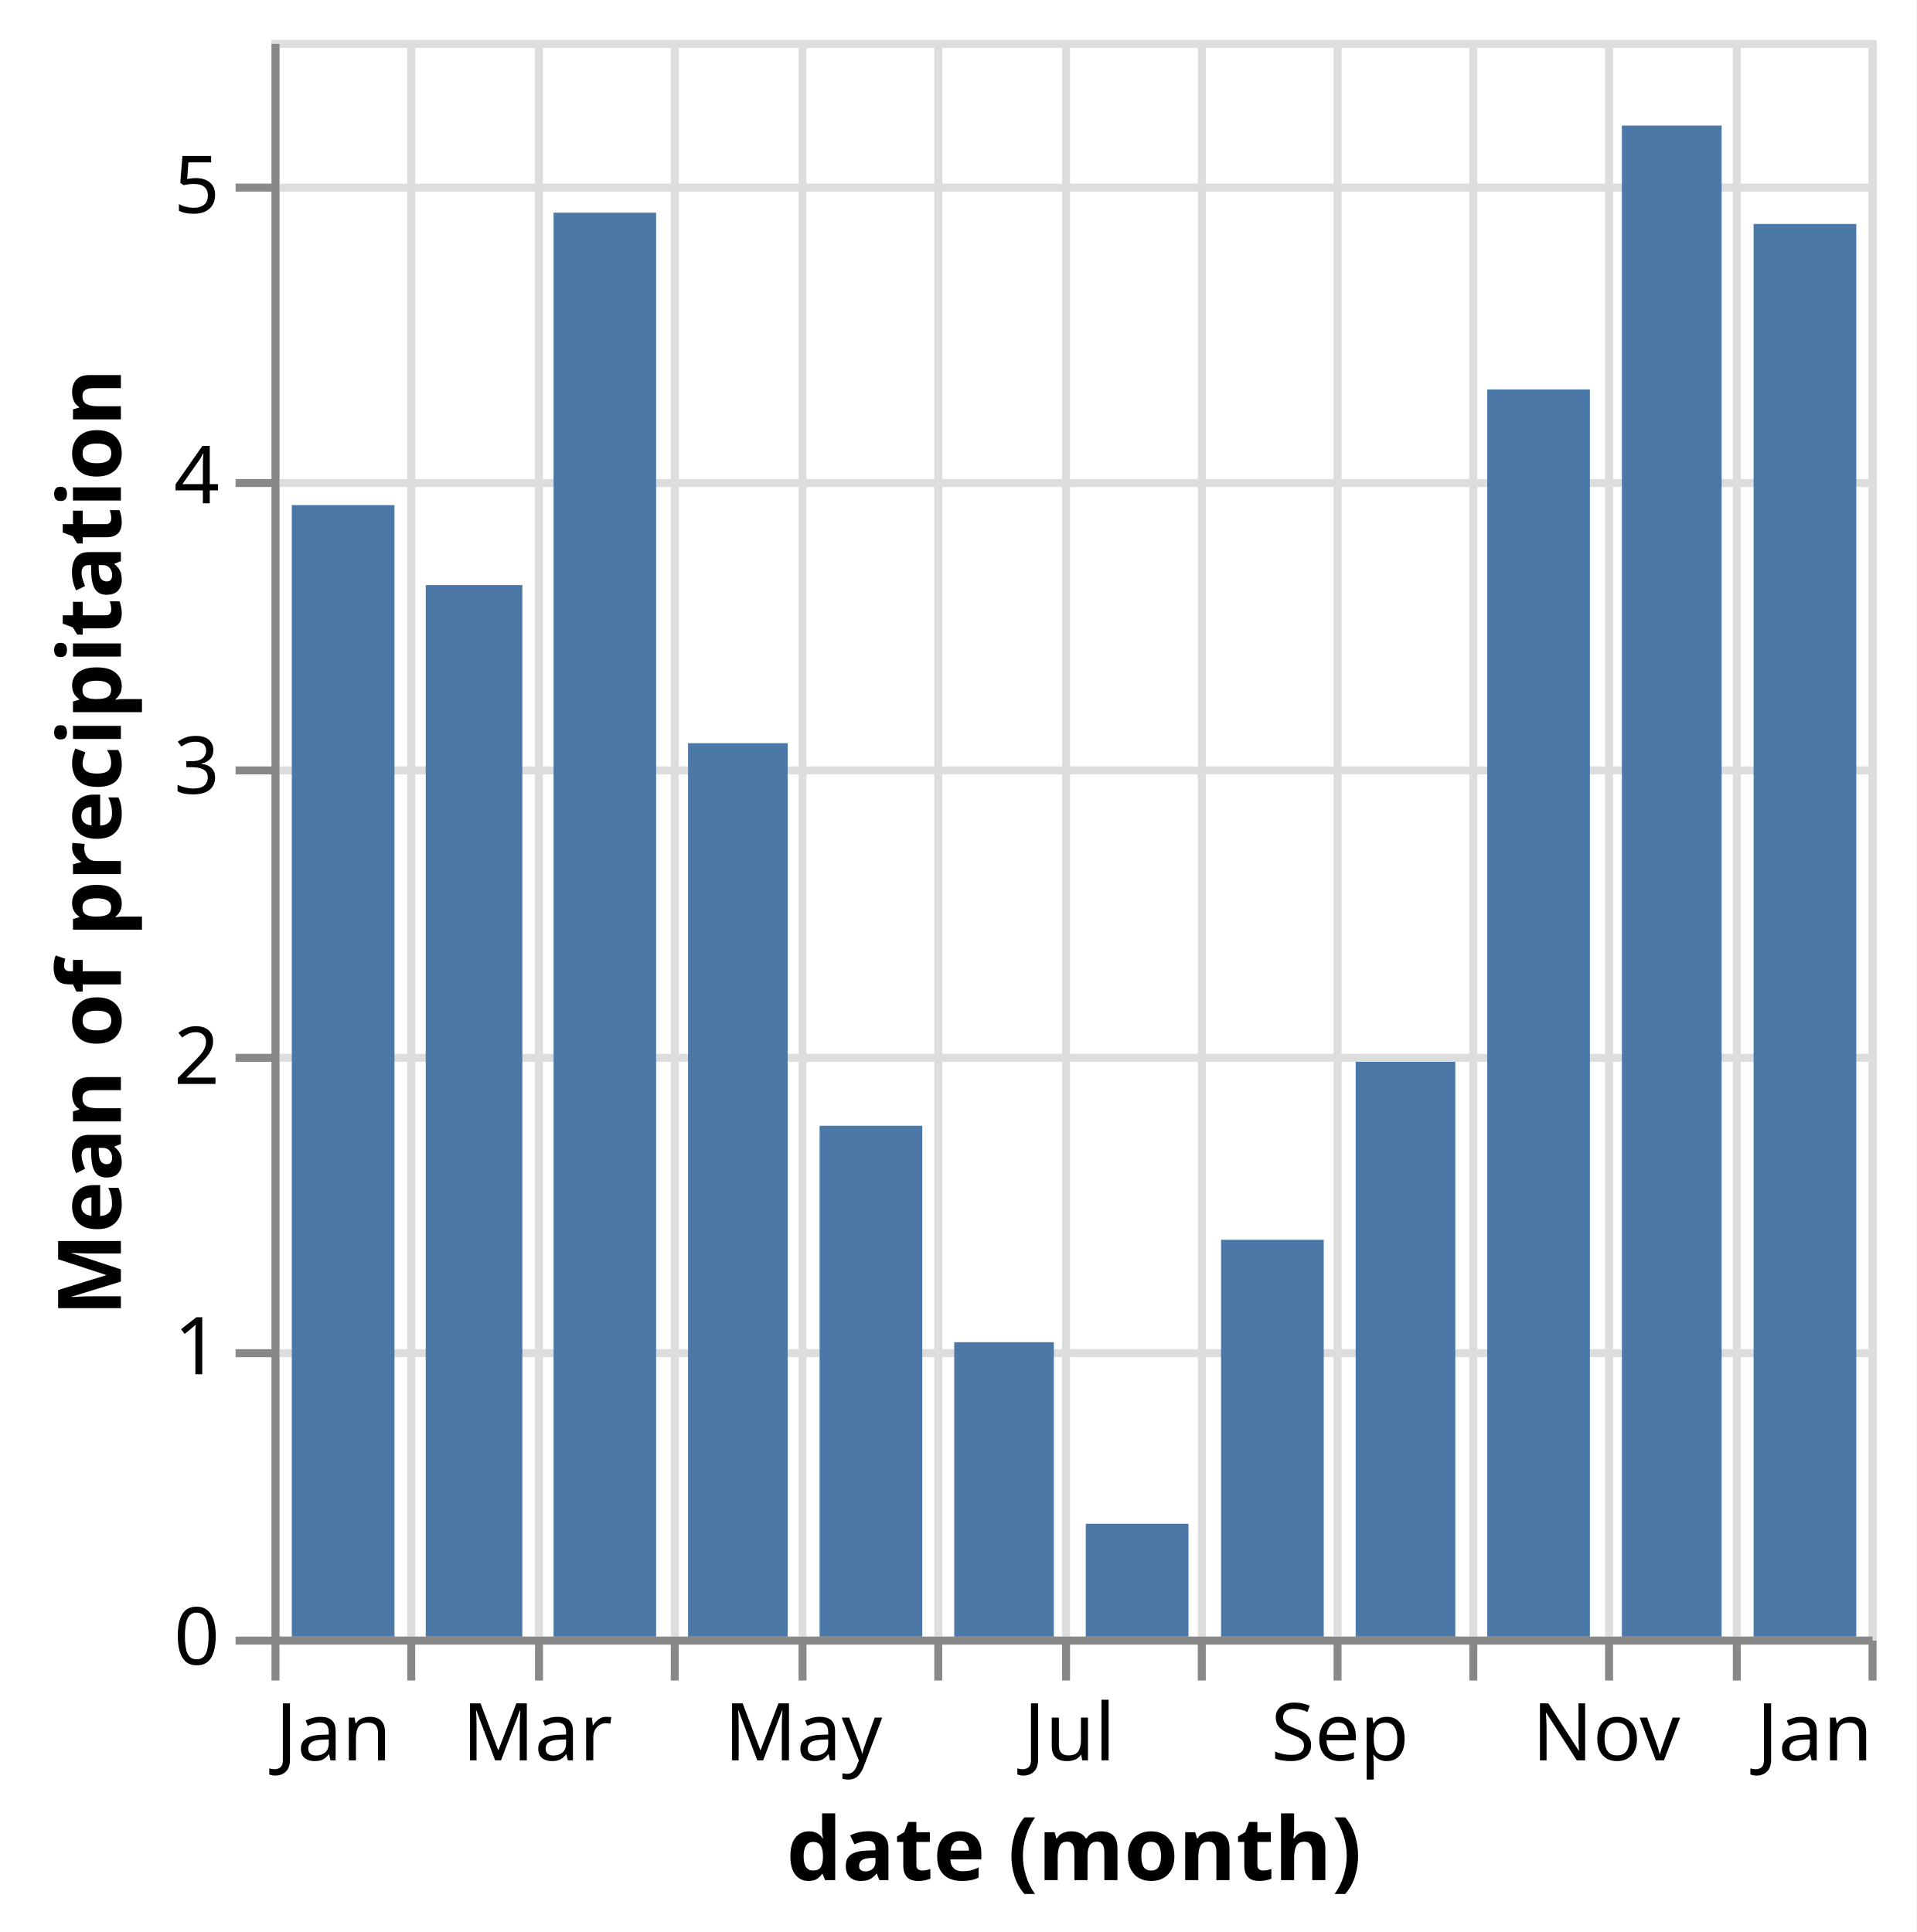
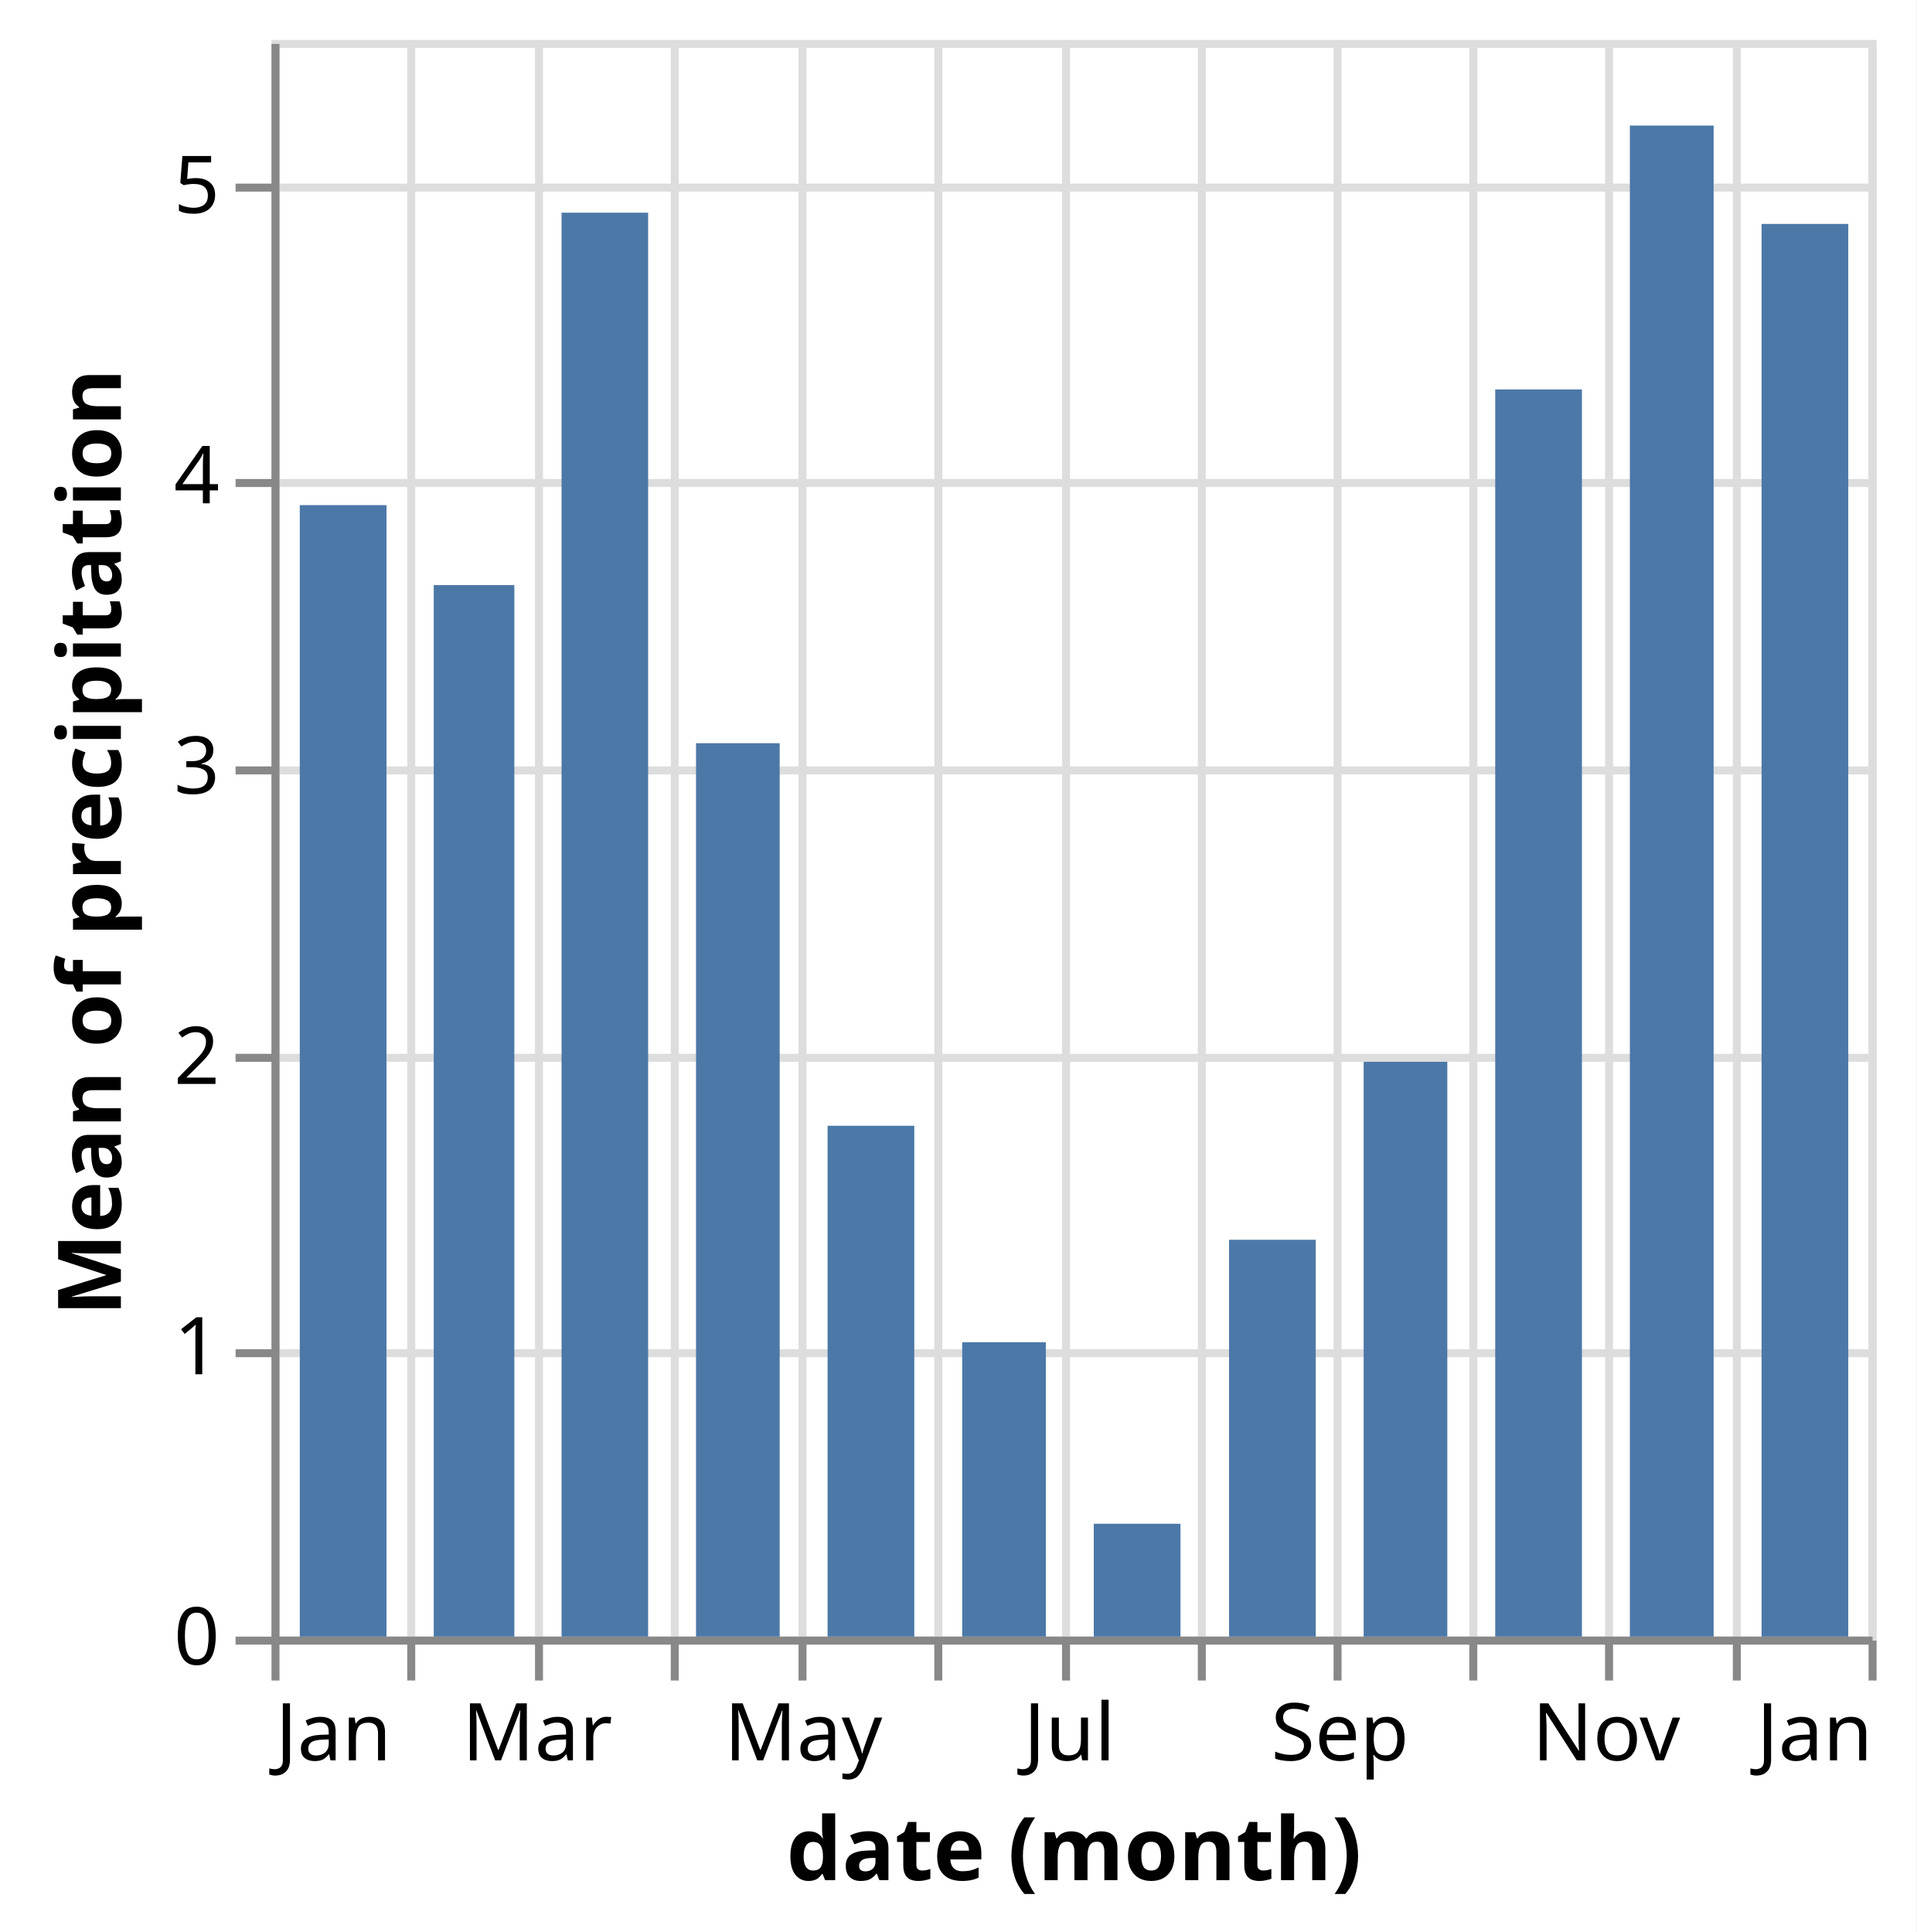
<svg xmlns="http://www.w3.org/2000/svg" version="1.1" class="marks" width="240" height="242" viewBox="0 0 240 242">
  <rect width="240" height="242" fill="white" />
  <g fill="none" stroke-miterlimit="10" transform="translate(34,5)">
    <g class="mark-group role-frame root" role="graphics-object" aria-roledescription="group mark container">
      <g transform="translate(0,0)">
        <path class="background" aria-hidden="true" d="M0.5,0.5h200v200h-200Z" stroke="#ddd" />
        <g>
          <g class="mark-group role-axis" aria-hidden="true">
            <g transform="translate(0.5,200.5)">
              <path class="background" aria-hidden="true" d="M0,0h0v0h0Z" pointer-events="none" />
              <g>
                <g class="mark-rule role-axis-grid" pointer-events="none">
                  <line transform="translate(0,-200)" x2="0" y2="200" stroke="#ddd" stroke-width="1" opacity="1" />
                  <line transform="translate(17,-200)" x2="0" y2="200" stroke="#ddd" stroke-width="1" opacity="1" />
                  <line transform="translate(33,-200)" x2="0" y2="200" stroke="#ddd" stroke-width="1" opacity="1" />
                  <line transform="translate(50,-200)" x2="0" y2="200" stroke="#ddd" stroke-width="1" opacity="1" />
                  <line transform="translate(66,-200)" x2="0" y2="200" stroke="#ddd" stroke-width="1" opacity="1" />
                  <line transform="translate(83,-200)" x2="0" y2="200" stroke="#ddd" stroke-width="1" opacity="1" />
                  <line transform="translate(99,-200)" x2="0" y2="200" stroke="#ddd" stroke-width="1" opacity="1" />
                  <line transform="translate(116,-200)" x2="0" y2="200" stroke="#ddd" stroke-width="1" opacity="1" />
                  <line transform="translate(133,-200)" x2="0" y2="200" stroke="#ddd" stroke-width="1" opacity="1" />
                  <line transform="translate(150,-200)" x2="0" y2="200" stroke="#ddd" stroke-width="1" opacity="1" />
                  <line transform="translate(167,-200)" x2="0" y2="200" stroke="#ddd" stroke-width="1" opacity="1" />
                  <line transform="translate(183,-200)" x2="0" y2="200" stroke="#ddd" stroke-width="1" opacity="1" />
                  <line transform="translate(200,-200)" x2="0" y2="200" stroke="#ddd" stroke-width="1" opacity="1" />
                </g>
              </g>
              <path class="foreground" aria-hidden="true" d="" pointer-events="none" display="none" />
            </g>
          </g>
          <g class="mark-group role-axis" aria-hidden="true">
            <g transform="translate(0.5,0.5)">
              <path class="background" aria-hidden="true" d="M0,0h0v0h0Z" pointer-events="none" />
              <g>
                <g class="mark-rule role-axis-grid" pointer-events="none">
                  <line transform="translate(0,200)" x2="200" y2="0" stroke="#ddd" stroke-width="1" opacity="1" />
                  <line transform="translate(0,164)" x2="200" y2="0" stroke="#ddd" stroke-width="1" opacity="1" />
                  <line transform="translate(0,127)" x2="200" y2="0" stroke="#ddd" stroke-width="1" opacity="1" />
                  <line transform="translate(0,91)" x2="200" y2="0" stroke="#ddd" stroke-width="1" opacity="1" />
                  <line transform="translate(0,55)" x2="200" y2="0" stroke="#ddd" stroke-width="1" opacity="1" />
                  <line transform="translate(0,18)" x2="200" y2="0" stroke="#ddd" stroke-width="1" opacity="1" />
                </g>
              </g>
              <path class="foreground" aria-hidden="true" d="" pointer-events="none" display="none" />
            </g>
          </g>
          <g class="mark-group role-axis" role="graphics-symbol" aria-roledescription="axis" aria-label="X-axis titled 'date (month)' for a time scale with values from January to January">
            <g transform="translate(0.5,200.5)">
              <path class="background" aria-hidden="true" d="M0,0h0v0h0Z" pointer-events="none" />
              <g>
                <g class="mark-rule role-axis-tick" pointer-events="none">
                  <line transform="translate(0,0)" x2="0" y2="5" stroke="#888" stroke-width="1" opacity="1" />
                  <line transform="translate(17,0)" x2="0" y2="5" stroke="#888" stroke-width="1" opacity="1" />
                  <line transform="translate(33,0)" x2="0" y2="5" stroke="#888" stroke-width="1" opacity="1" />
                  <line transform="translate(50,0)" x2="0" y2="5" stroke="#888" stroke-width="1" opacity="1" />
                  <line transform="translate(66,0)" x2="0" y2="5" stroke="#888" stroke-width="1" opacity="1" />
                  <line transform="translate(83,0)" x2="0" y2="5" stroke="#888" stroke-width="1" opacity="1" />
                  <line transform="translate(99,0)" x2="0" y2="5" stroke="#888" stroke-width="1" opacity="1" />
                  <line transform="translate(116,0)" x2="0" y2="5" stroke="#888" stroke-width="1" opacity="1" />
                  <line transform="translate(133,0)" x2="0" y2="5" stroke="#888" stroke-width="1" opacity="1" />
                  <line transform="translate(150,0)" x2="0" y2="5" stroke="#888" stroke-width="1" opacity="1" />
                  <line transform="translate(167,0)" x2="0" y2="5" stroke="#888" stroke-width="1" opacity="1" />
                  <line transform="translate(183,0)" x2="0" y2="5" stroke="#888" stroke-width="1" opacity="1" />
                  <line transform="translate(200,0)" x2="0" y2="5" stroke="#888" stroke-width="1" opacity="1" />
                </g>
                <g class="mark-text role-axis-label" pointer-events="none">
                  <text text-anchor="start" transform="translate(0,15)" font-family="sans-serif" font-size="10px" fill="#000" opacity="1">Jan</text>
                  <text text-anchor="middle" transform="translate(16.93989,15)" font-family="sans-serif" font-size="10px" fill="#000" opacity="0">Feb</text>
                  <text text-anchor="middle" transform="translate(32.78689,15)" font-family="sans-serif" font-size="10px" fill="#000" opacity="1">Mar</text>
                  <text text-anchor="middle" transform="translate(49.70401,15)" font-family="sans-serif" font-size="10px" fill="#000" opacity="0">Apr</text>
                  <text text-anchor="middle" transform="translate(66.09745,15)" font-family="sans-serif" font-size="10px" fill="#000" opacity="1">May</text>
                  <text text-anchor="middle" transform="translate(83.03734,15)" font-family="sans-serif" font-size="10px" fill="#000" opacity="0">Jun</text>
                  <text text-anchor="middle" transform="translate(99.43078,15)" font-family="sans-serif" font-size="10px" fill="#000" opacity="1">Jul</text>
                  <text text-anchor="middle" transform="translate(116.3707,15)" font-family="sans-serif" font-size="10px" fill="#000" opacity="0">Aug</text>
                  <text text-anchor="middle" transform="translate(133.3106,15)" font-family="sans-serif" font-size="10px" fill="#000" opacity="1">Sep</text>
                  <text text-anchor="middle" transform="translate(149.704,15)" font-family="sans-serif" font-size="10px" fill="#000" opacity="0">Oct</text>
                  <text text-anchor="middle" transform="translate(166.6439,15)" font-family="sans-serif" font-size="10px" fill="#000" opacity="1">Nov</text>
                  <text text-anchor="middle" transform="translate(183.0601,15)" font-family="sans-serif" font-size="10px" fill="#000" opacity="0">Dec</text>
                  <text text-anchor="end" transform="translate(200,15)" font-family="sans-serif" font-size="10px" fill="#000" opacity="1">Jan</text>
                </g>
                <g class="mark-rule role-axis-domain" pointer-events="none">
                  <line transform="translate(0,0)" x2="200" y2="0" stroke="#888" stroke-width="1" opacity="1" />
                </g>
                <g class="mark-text role-axis-title" pointer-events="none">
                  <text text-anchor="middle" transform="translate(100,30)" font-family="sans-serif" font-size="11px" font-weight="bold" fill="#000" opacity="1">date (month)</text>
                </g>
              </g>
              <path class="foreground" aria-hidden="true" d="" pointer-events="none" display="none" />
            </g>
          </g>
          <g class="mark-group role-axis" role="graphics-symbol" aria-roledescription="axis" aria-label="Y-axis titled 'Mean of precipitation' for a linear scale with values from 0 to 6">
            <g transform="translate(0.5,0.5)">
              <path class="background" aria-hidden="true" d="M0,0h0v0h0Z" pointer-events="none" />
              <g>
                <g class="mark-rule role-axis-tick" pointer-events="none">
                  <line transform="translate(0,200)" x2="-5" y2="0" stroke="#888" stroke-width="1" opacity="1" />
                  <line transform="translate(0,164)" x2="-5" y2="0" stroke="#888" stroke-width="1" opacity="1" />
                  <line transform="translate(0,127)" x2="-5" y2="0" stroke="#888" stroke-width="1" opacity="1" />
                  <line transform="translate(0,91)" x2="-5" y2="0" stroke="#888" stroke-width="1" opacity="1" />
                  <line transform="translate(0,55)" x2="-5" y2="0" stroke="#888" stroke-width="1" opacity="1" />
                  <line transform="translate(0,18)" x2="-5" y2="0" stroke="#888" stroke-width="1" opacity="1" />
                </g>
                <g class="mark-text role-axis-label" pointer-events="none">
                  <text text-anchor="end" transform="translate(-7,203)" font-family="sans-serif" font-size="10px" fill="#000" opacity="1">0</text>
                  <text text-anchor="end" transform="translate(-7,166.6364)" font-family="sans-serif" font-size="10px" fill="#000" opacity="1">1</text>
                  <text text-anchor="end" transform="translate(-7,130.2727)" font-family="sans-serif" font-size="10px" fill="#000" opacity="1">2</text>
                  <text text-anchor="end" transform="translate(-7,93.90909)" font-family="sans-serif" font-size="10px" fill="#000" opacity="1">3</text>
                  <text text-anchor="end" transform="translate(-7,57.54545)" font-family="sans-serif" font-size="10px" fill="#000" opacity="1">4</text>
                  <text text-anchor="end" transform="translate(-7,21.18182)" font-family="sans-serif" font-size="10px" fill="#000" opacity="1">5</text>
                </g>
                <g class="mark-rule role-axis-domain" pointer-events="none">
                  <line transform="translate(0,200)" x2="0" y2="-200" stroke="#888" stroke-width="1" opacity="1" />
                </g>
                <g class="mark-text role-axis-title" pointer-events="none">
                  <text text-anchor="middle" transform="translate(-17.3623,100) rotate(-90) translate(0,-2)" font-family="sans-serif" font-size="11px" font-weight="bold" fill="#000" opacity="1">Mean of precipitation</text>
                </g>
              </g>
              <path class="foreground" aria-hidden="true" d="" pointer-events="none" display="none" />
            </g>
          </g>
          <g class="mark-rect role-mark marks" role="graphics-object" aria-roledescription="rect mark container">
-             <path aria-label="date (month): Dec; Mean of precipitation: 4.86612903226" role="graphics-symbol" aria-roledescription="bar" d="M185.601,23.05h12.858v176.95h-12.858Z" fill="#4c78a8" />
-             <path aria-label="date (month): Jan; Mean of precipitation: 3.89758064516" role="graphics-symbol" aria-roledescription="bar" d="M2.541,58.27h12.858v141.73h-12.858Z" fill="#4c78a8" />
-             <path aria-label="date (month): Feb; Mean of precipitation: 3.62212389381" role="graphics-symbol" aria-roledescription="bar" d="M19.317,68.286h12.093v131.714h-12.093Z" fill="#4c78a8" />
-             <path aria-label="date (month): Mar; Mean of precipitation: 4.90483870968" role="graphics-symbol" aria-roledescription="bar" d="M35.324,21.642h12.842v178.358h-12.842Z" fill="#4c78a8" />
-             <path aria-label="date (month): Apr; Mean of precipitation: 3.0775" role="graphics-symbol" aria-roledescription="bar" d="M52.163,88.091h12.475v111.909h-12.475Z" fill="#4c78a8" />
-             <path aria-label="date (month): May; Mean of precipitation: 1.75967741935" role="graphics-symbol" aria-roledescription="bar" d="M68.638,136.012h12.858v63.988h-12.858Z" fill="#4c78a8" />
-             <path aria-label="date (month): Jun; Mean of precipitation: 1.01416666667" role="graphics-symbol" aria-roledescription="bar" d="M85.496,163.121h12.475v36.879h-12.475Z" fill="#4c78a8" />
-             <path aria-label="date (month): Jul; Mean of precipitation: 0.388709677419" role="graphics-symbol" aria-roledescription="bar" d="M101.972,185.865h12.858v14.135h-12.858Z" fill="#4c78a8" />
-             <path aria-label="date (month): Aug; Mean of precipitation: 1.36693548387" role="graphics-symbol" aria-roledescription="bar" d="M118.912,150.293h12.858v49.707h-12.858Z" fill="#4c78a8" />
-             <path aria-label="date (month): Sep; Mean of precipitation: 1.98" role="graphics-symbol" aria-roledescription="bar" d="M135.77,128h12.475v72h-12.475Z" fill="#4c78a8" />
-             <path aria-label="date (month): Oct; Mean of precipitation: 4.29596774194" role="graphics-symbol" aria-roledescription="bar" d="M152.245,43.783h12.858v156.217h-12.858Z" fill="#4c78a8" />
-             <path aria-label="date (month): Nov; Mean of precipitation: 5.205" role="graphics-symbol" aria-roledescription="bar" d="M169.106,10.727h12.491v189.273h-12.491Z" fill="#4c78a8" />
+             <path aria-label="date (month): Dec; Mean of precipitation: 4.86612903226" role="graphics-symbol" aria-roledescription="bar" d="M186.601,23.05h10.858v176.95h-10.858Z" fill="#4c78a8" />
+             <path aria-label="date (month): Jan; Mean of precipitation: 3.89758064516" role="graphics-symbol" aria-roledescription="bar" d="M3.541,58.27h10.858v141.73h-10.858Z" fill="#4c78a8" />
+             <path aria-label="date (month): Feb; Mean of precipitation: 3.62212389381" role="graphics-symbol" aria-roledescription="bar" d="M20.317,68.286h10.093v131.714h-10.093Z" fill="#4c78a8" />
+             <path aria-label="date (month): Mar; Mean of precipitation: 4.90483870968" role="graphics-symbol" aria-roledescription="bar" d="M36.324,21.642h10.842v178.358h-10.842Z" fill="#4c78a8" />
+             <path aria-label="date (month): Apr; Mean of precipitation: 3.0775" role="graphics-symbol" aria-roledescription="bar" d="M53.163,88.091h10.475v111.909h-10.475Z" fill="#4c78a8" />
+             <path aria-label="date (month): May; Mean of precipitation: 1.75967741935" role="graphics-symbol" aria-roledescription="bar" d="M69.638,136.012h10.858v63.988h-10.858Z" fill="#4c78a8" />
+             <path aria-label="date (month): Jun; Mean of precipitation: 1.01416666667" role="graphics-symbol" aria-roledescription="bar" d="M86.496,163.121h10.475v36.879h-10.475Z" fill="#4c78a8" />
+             <path aria-label="date (month): Jul; Mean of precipitation: 0.388709677419" role="graphics-symbol" aria-roledescription="bar" d="M102.972,185.865h10.858v14.135h-10.858Z" fill="#4c78a8" />
+             <path aria-label="date (month): Aug; Mean of precipitation: 1.36693548387" role="graphics-symbol" aria-roledescription="bar" d="M119.912,150.293h10.858v49.707h-10.858Z" fill="#4c78a8" />
+             <path aria-label="date (month): Sep; Mean of precipitation: 1.98" role="graphics-symbol" aria-roledescription="bar" d="M136.77,128h10.475v72h-10.475Z" fill="#4c78a8" />
+             <path aria-label="date (month): Oct; Mean of precipitation: 4.29596774194" role="graphics-symbol" aria-roledescription="bar" d="M153.245,43.783h10.858v156.217h-10.858Z" fill="#4c78a8" />
+             <path aria-label="date (month): Nov; Mean of precipitation: 5.205" role="graphics-symbol" aria-roledescription="bar" d="M170.106,10.727h10.491v189.273h-10.491Z" fill="#4c78a8" />
          </g>
        </g>
        <path class="foreground" aria-hidden="true" d="" display="none" />
      </g>
    </g>
  </g>
</svg>
